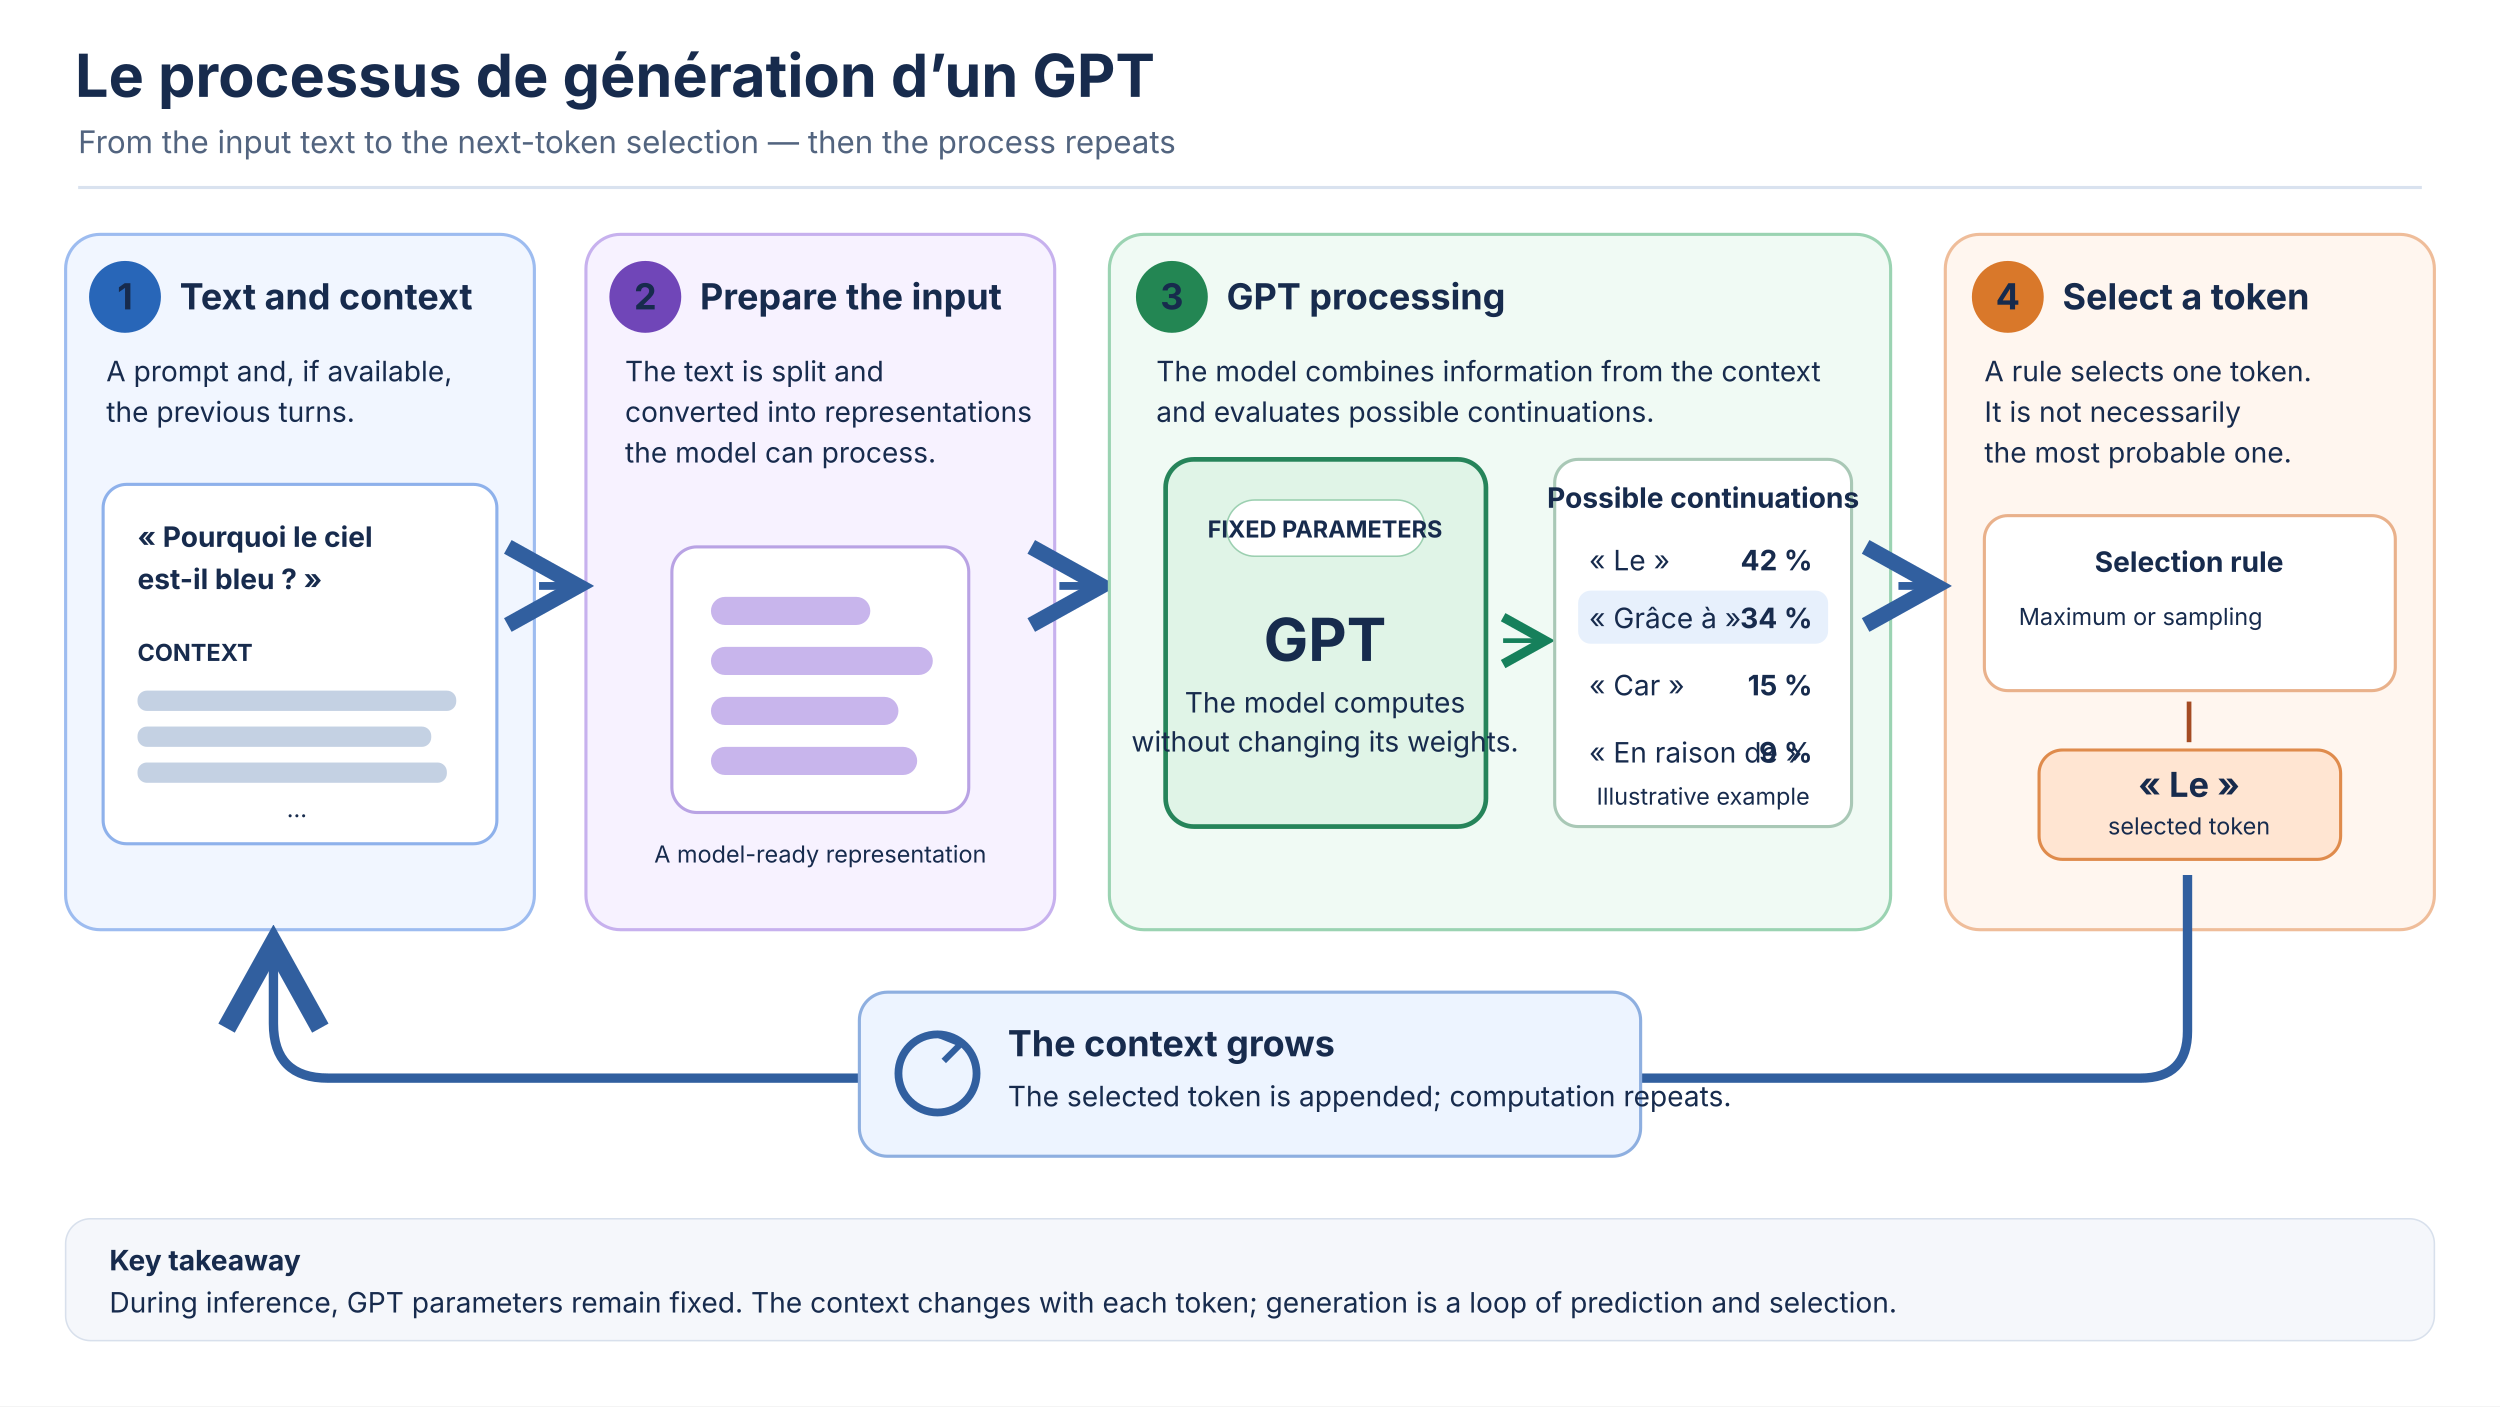
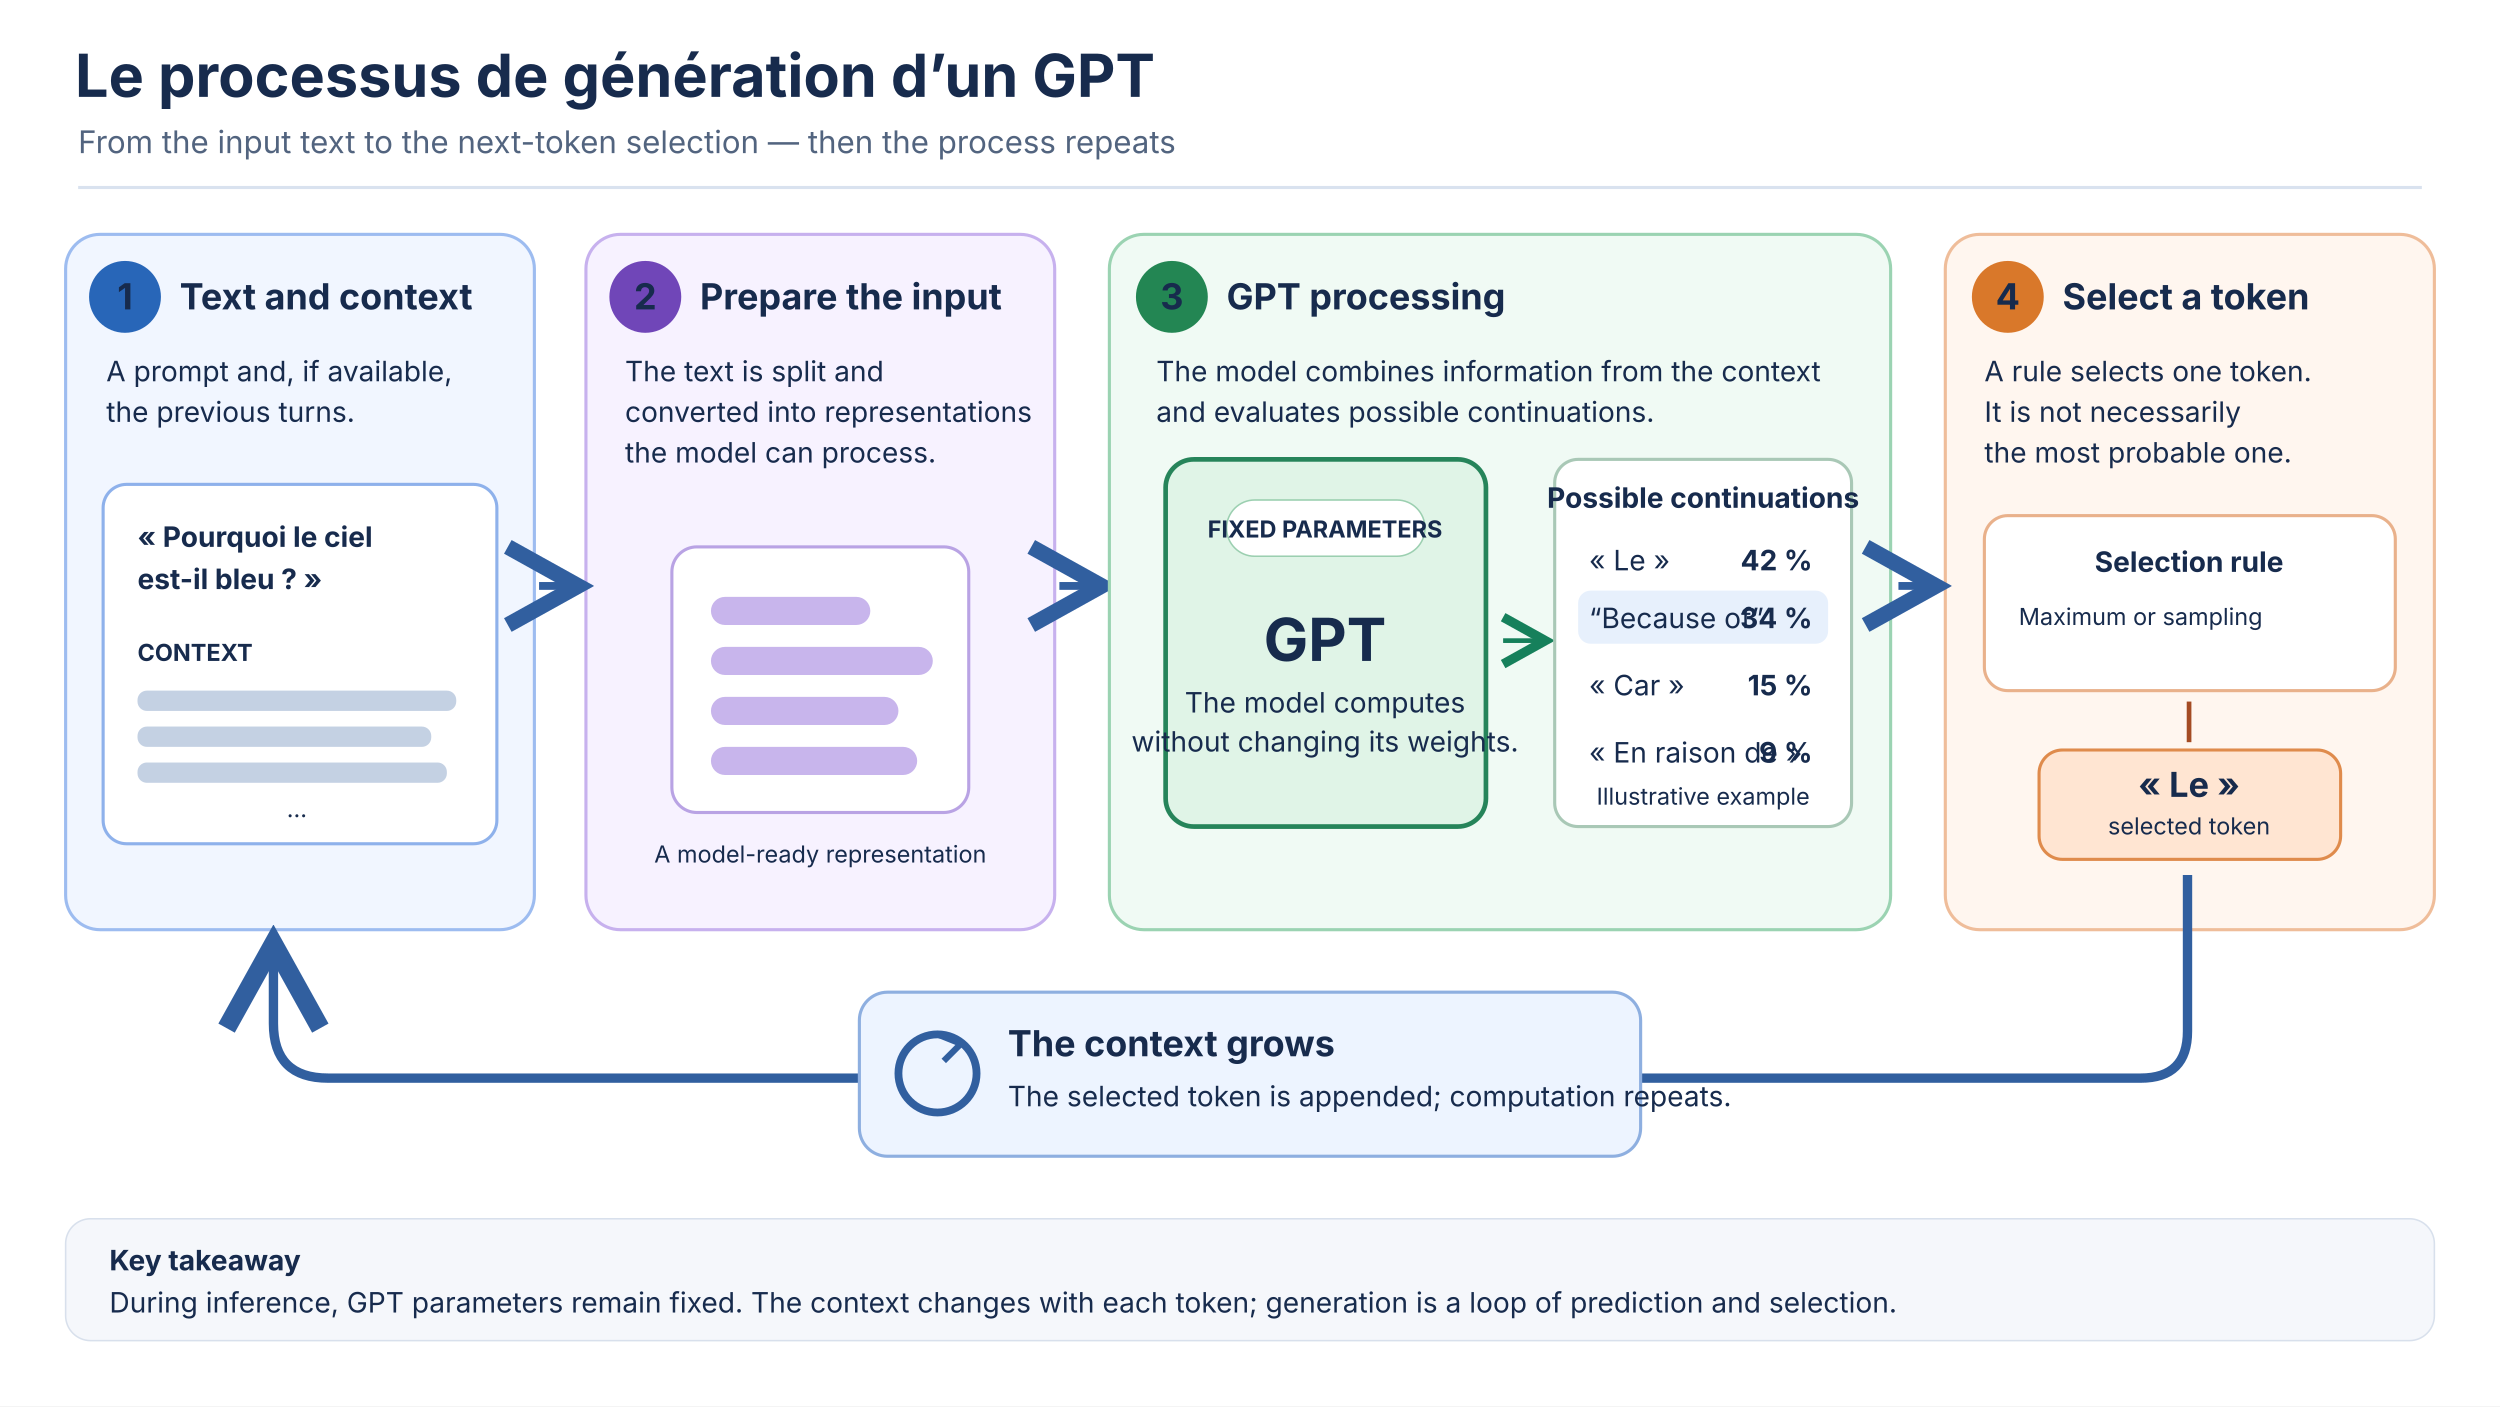
<svg xmlns="http://www.w3.org/2000/svg" viewBox="0 0 1600 900" role="img" aria-labelledby="title desc">
  <defs>
    <marker id="arrow" markerWidth="12" markerHeight="12" refX="9" refY="6" orient="auto">
      <path d="M1 1 L10 6 L1 11" fill="none" stroke="#315f9f" stroke-width="2" />
    </marker>
    <marker id="greenArrow" markerWidth="12" markerHeight="12" refX="9" refY="6" orient="auto">
      <path d="M1 1 L10 6 L1 11" fill="none" stroke="#16805b" stroke-width="2" />
    </marker>
    <style>
    text{font-family:Inter,ui-sans-serif,system-ui,-apple-system,"Segoe UI",sans-serif;fill:#172b4d}
    .h1{font-size:38px;font-weight:750}.sub{font-size:20px;fill:#52647f}
    .step{font-size:23px;font-weight:700}.body{font-size:18px}.small{font-size:15px}.strong{font-weight:700}
    .panel{stroke-width:2}.arrow{stroke:#315f9f;stroke-width:5;fill:none;marker-end:url(#arrow)}
  </style>
  </defs>
  <rect width="1600" height="900" fill="#fff" />
  <text x="48" y="62" class="h1">Le processus de génération d’un GPT</text>
  <text x="50" y="98" class="sub">From the input text to the next-token selection — then the process repeats</text>
  <path d="M50 120 H1550" stroke="#d9e2ef" stroke-width="2" />
  <rect x="42" y="150" width="300" height="445" rx="22" fill="#f1f6ff" stroke="#9dbcf0" class="panel" />
  <circle cx="80" cy="190" r="23" fill="#2866b8" />
  <text x="80" y="198" text-anchor="middle" font-size="23" font-weight="750" fill="#fff">1</text>
  <text x="115" y="198" class="step">Text and context</text>
  <text x="68" y="244" class="body">A prompt and, if available,</text>
  <text x="68" y="270" class="body">the previous turns.</text>
  <rect x="66" y="310" width="252" height="230" rx="15" fill="#fff" stroke="#8eb1eb" stroke-width="2" />
  <text x="88" y="350" class="body strong">« Pourquoi le ciel</text>
  <text x="88" y="377" class="body strong">est-il bleu ? »</text>
  <text x="88" y="423" class="small strong" fill="#2866b8">CONTEXT</text>
  <rect x="88" y="442" width="204" height="13" rx="6" fill="#c4d1e3" />
  <rect x="88" y="465" width="188" height="13" rx="6" fill="#c4d1e3" />
  <rect x="88" y="488" width="198" height="13" rx="6" fill="#c4d1e3" />
  <text x="190" y="523" text-anchor="middle" class="small" fill="#55739f">…</text>
  <rect x="375" y="150" width="300" height="445" rx="22" fill="#f7f2ff" stroke="#c7b1ee" class="panel" />
  <circle cx="413" cy="190" r="23" fill="#7046b8" />
  <text x="413" y="198" text-anchor="middle" font-size="23" font-weight="750" fill="#fff">2</text>
  <text x="448" y="198" class="step">Prepare the input</text>
  <text x="400" y="244" class="body">The text is split and</text>
  <text x="400" y="270" class="body">converted into representations</text>
  <text x="400" y="296" class="body">the model can process.</text>
  <rect x="430" y="350" width="190" height="170" rx="16" fill="#fff" stroke="#b9a3e4" stroke-width="2" />
  <rect x="455" y="382" width="102" height="18" rx="9" fill="#c8b5ec" />
  <rect x="455" y="414" width="142" height="18" rx="9" fill="#c8b5ec" />
  <rect x="455" y="446" width="120" height="18" rx="9" fill="#c8b5ec" />
  <rect x="455" y="478" width="132" height="18" rx="9" fill="#c8b5ec" />
  <text x="525" y="552" text-anchor="middle" class="small">A model-ready representation</text>
  <path d="M345 375 H365" class="arrow" />
  <path d="M678 375 H700" class="arrow" />
  <rect x="710" y="150" width="500" height="445" rx="22" fill="#f0faf4" stroke="#9bd3b2" class="panel" />
  <circle cx="750" cy="190" r="23" fill="#238653" />
  <text x="750" y="198" text-anchor="middle" font-size="23" font-weight="750" fill="#fff">3</text>
  <text x="785" y="198" class="step">GPT processing</text>
  <text x="740" y="244" class="body">The model combines information from the context</text>
  <text x="740" y="270" class="body">and evaluates possible continuations.</text>
  <rect x="746" y="294" width="205" height="235" rx="18" fill="#e0f4e7" stroke="#26845a" stroke-width="3" />
  <rect x="785" y="320" width="127" height="36" rx="18" fill="#fff" stroke="#9bcfb0" />
  <text x="848" y="344" text-anchor="middle" class="small strong">FIXED PARAMETERS</text>
  <text x="848" y="423" text-anchor="middle" font-size="38" font-weight="750" fill="#145b3b">GPT</text>
  <text x="848" y="456" text-anchor="middle" class="body">The model computes</text>
  <text x="848" y="481" text-anchor="middle" class="body">without changing its weights.</text>
  <path d="M962 410 H986" stroke="#16805b" stroke-width="3" fill="none" marker-end="url(#greenArrow)" />
  <rect x="995" y="294" width="190" height="235" rx="15" fill="#fff" stroke="#a9c8b6" stroke-width="2" />
  <text x="1090" y="325" text-anchor="middle" class="body strong">Possible continuations</text>
  <text x="1017" y="365" class="body">« Le »</text>
  <text x="1160" y="365" text-anchor="end" class="body strong">42 %</text>
  <rect x="1010" y="378" width="160" height="34" rx="8" fill="#e7f0fc" />
-   <text x="1017" y="402" class="body">« Grâce à »</text>
+   <text x="1017" y="402" class="body">“Because of”</text>
  <text x="1160" y="402" text-anchor="end" class="body strong">34 %</text>
  <text x="1017" y="445" class="body">« Car »</text>
  <text x="1160" y="445" text-anchor="end" class="body strong">15 %</text>
  <text x="1017" y="488" class="body">« En raison de »</text>
  <text x="1160" y="488" text-anchor="end" class="body strong">9 %</text>
  <text x="1090" y="515" text-anchor="middle" class="small">Illustrative example</text>
  <rect x="1245" y="150" width="313" height="445" rx="22" fill="#fff6ef" stroke="#efbd9a" class="panel" />
  <circle cx="1285" cy="190" r="23" fill="#d9782a" />
  <text x="1285" y="198" text-anchor="middle" font-size="23" font-weight="750" fill="#fff">4</text>
  <text x="1320" y="198" class="step">Select a token</text>
  <text x="1270" y="244" class="body">A rule selects one token.</text>
  <text x="1270" y="270" class="body">It is not necessarily</text>
  <text x="1270" y="296" class="body">the most probable one.</text>
  <rect x="1270" y="330" width="263" height="112" rx="15" fill="#fff" stroke="#e9b18b" stroke-width="2" />
  <text x="1401" y="366" text-anchor="middle" class="body strong">Selection rule</text>
  <text x="1292" y="400" class="small">Maximum or sampling</text>
  <path d="M1401 449 V475" stroke="#a44b23" stroke-width="3" fill="none" />
  <rect x="1305" y="480" width="193" height="70" rx="15" fill="#ffe5d2" stroke="#df8b4c" stroke-width="2" />
  <text x="1401" y="510" text-anchor="middle" font-size="22" font-weight="750">« Le »</text>
  <text x="1401" y="534" text-anchor="middle" class="small">selected token</text>
  <path d="M1215 375 H1234" class="arrow" />
  <path d="M1400 560 V660 Q1400 690 1370 690 H210 Q175 690 175 655 V610" stroke="#315f9f" stroke-width="6" fill="none" marker-end="url(#arrow)" />
  <rect x="550" y="635" width="500" height="105" rx="18" fill="#edf4ff" stroke="#8eafe0" stroke-width="2" />
  <circle cx="600" cy="687" r="25" fill="none" stroke="#315f9f" stroke-width="5" />
  <path d="M600 662 L615 668 L604 679" fill="none" stroke="#315f9f" stroke-width="4" />
  <text x="645" y="676" class="step">The context grows</text>
  <text x="645" y="708" class="body">The selected token is appended; computation repeats.</text>
  <rect x="42" y="780" width="1516" height="78" rx="16" fill="#f5f7fb" stroke="#d8e0ec" />
  <text x="70" y="813" class="body strong">Key takeaway</text>
  <text x="70" y="840" class="body">During inference, GPT parameters remain fixed. The context changes with each token; generation is a loop of prediction and selection.</text>
</svg>
